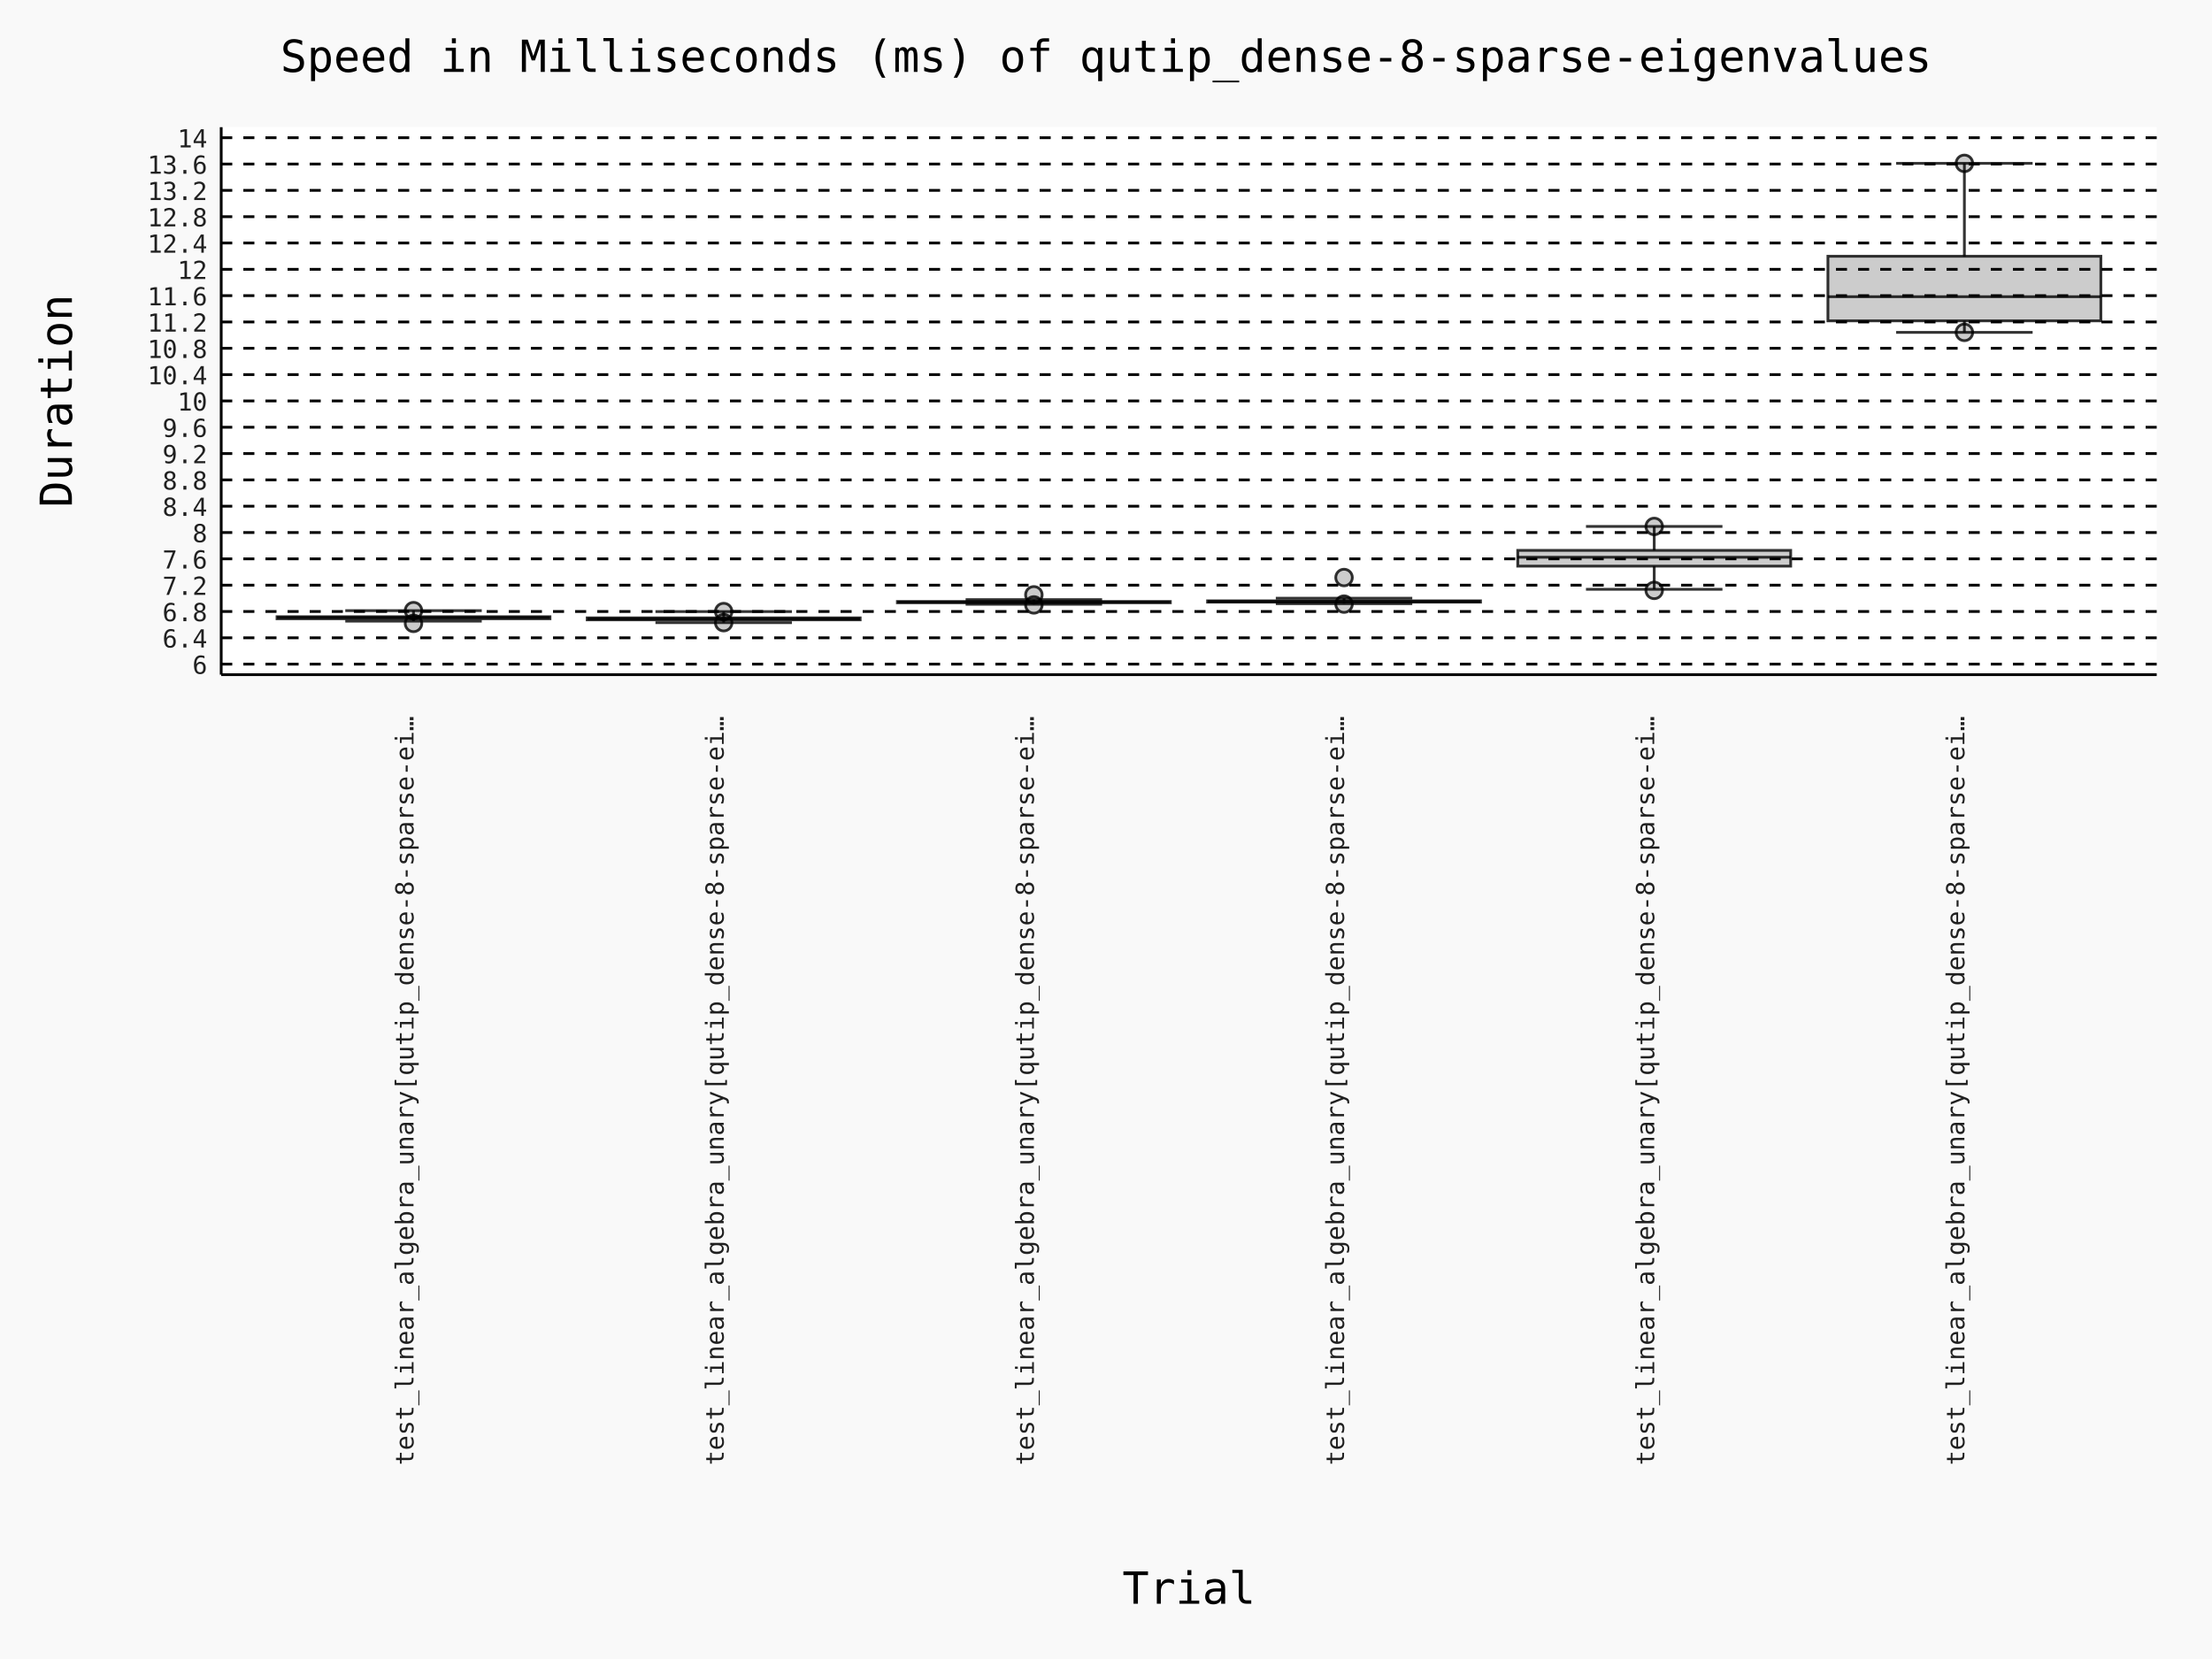
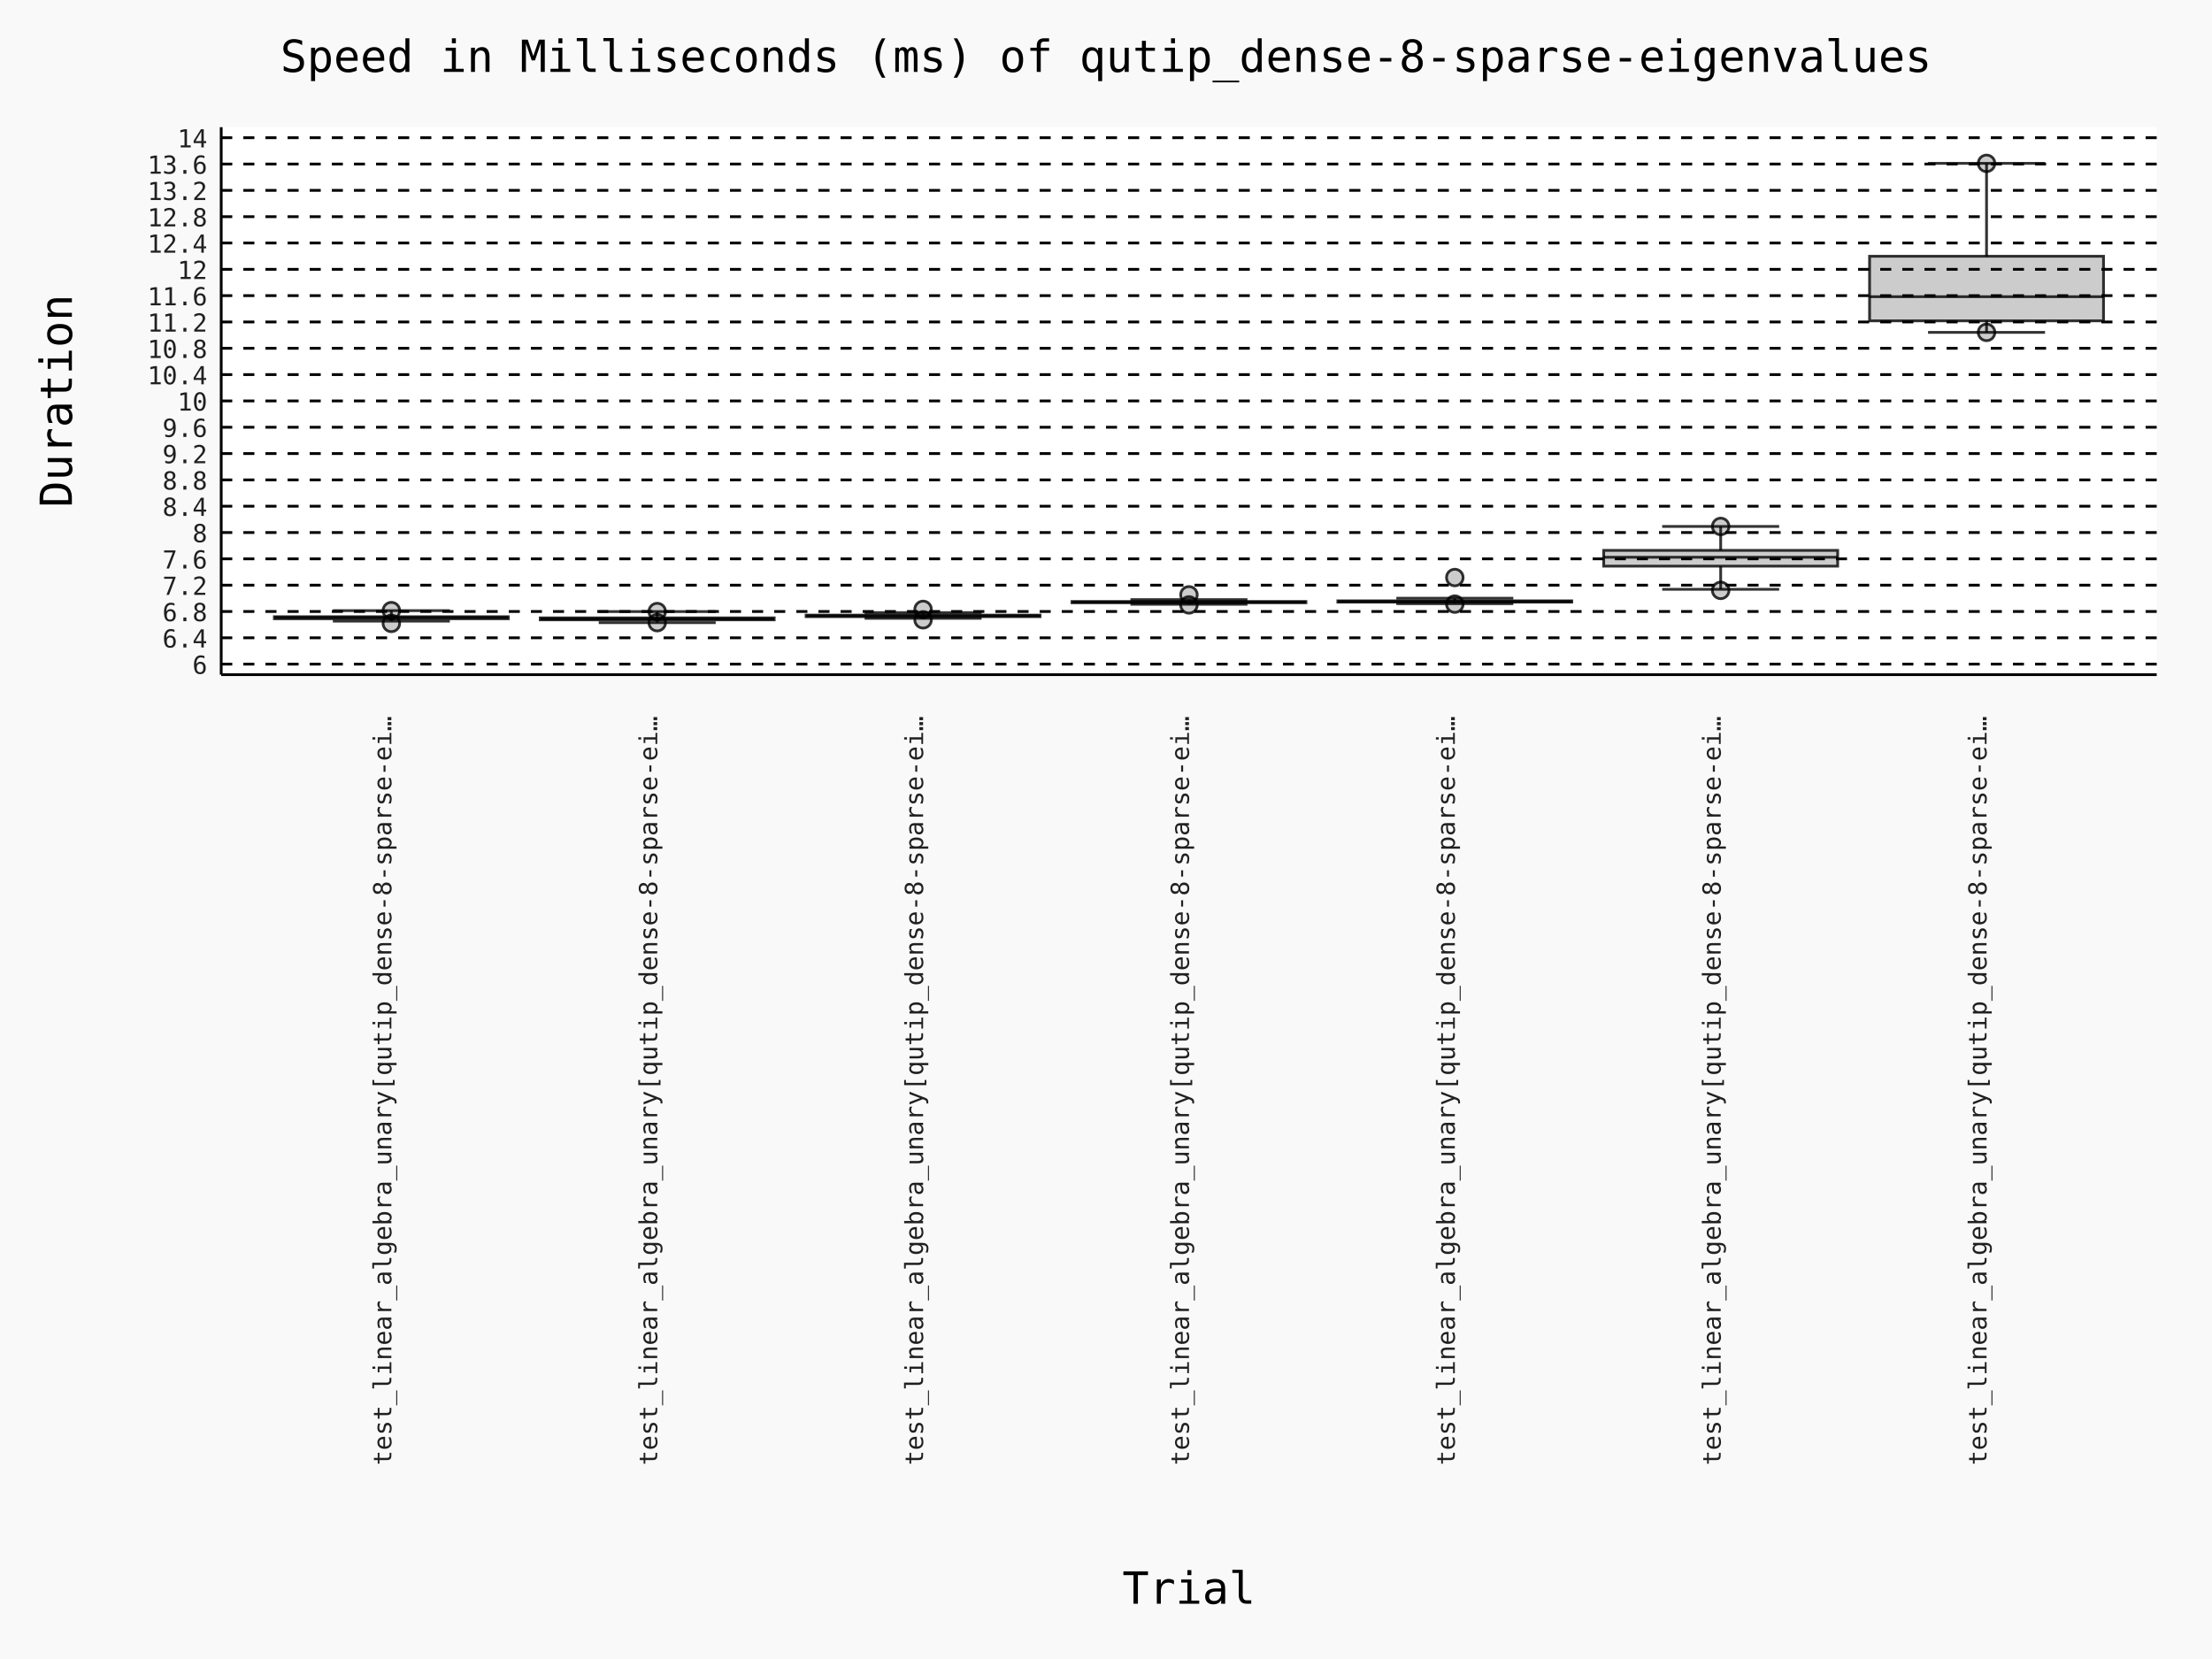
- <svg xmlns="http://www.w3.org/2000/svg" id="chart-2643897e-a7f4-4578-b4d9-d0e894a24a89" class="pygal-chart" viewBox="0 0 800 600">
+ <svg xmlns="http://www.w3.org/2000/svg" id="chart-8ea4848d-53a8-40c5-ae09-ffb411b01591" class="pygal-chart" viewBox="0 0 800 600">
  <defs>
-     <style type="text/css">#chart-2643897e-a7f4-4578-b4d9-d0e894a24a89{-webkit-user-select:none;-webkit-font-smoothing:antialiased;font-family:Consolas,"Deja Vu Sans Mono","Bitstream Vera Sans Mono","Courier New",monospace}#chart-2643897e-a7f4-4578-b4d9-d0e894a24a89 .title{font-family:Consolas,"Deja Vu Sans Mono","Bitstream Vera Sans Mono","Courier New",monospace;font-size:16px}#chart-2643897e-a7f4-4578-b4d9-d0e894a24a89 .legends .legend text{font-family:Consolas,"Deja Vu Sans Mono","Bitstream Vera Sans Mono","Courier New",monospace;font-size:14px}#chart-2643897e-a7f4-4578-b4d9-d0e894a24a89 .axis text{font-family:Consolas,"Deja Vu Sans Mono","Bitstream Vera Sans Mono","Courier New",monospace;font-size:10px}#chart-2643897e-a7f4-4578-b4d9-d0e894a24a89 .axis text.major{font-family:Consolas,"Deja Vu Sans Mono","Bitstream Vera Sans Mono","Courier New",monospace;font-size:10px}#chart-2643897e-a7f4-4578-b4d9-d0e894a24a89 .text-overlay text.value{font-family:Consolas,"Deja Vu Sans Mono","Bitstream Vera Sans Mono","Courier New",monospace;font-size:16px}#chart-2643897e-a7f4-4578-b4d9-d0e894a24a89 .text-overlay text.label{font-family:Consolas,"Deja Vu Sans Mono","Bitstream Vera Sans Mono","Courier New",monospace;font-size:10px}#chart-2643897e-a7f4-4578-b4d9-d0e894a24a89 .tooltip{font-family:Consolas,"Deja Vu Sans Mono","Bitstream Vera Sans Mono","Courier New",monospace;font-size:14px}#chart-2643897e-a7f4-4578-b4d9-d0e894a24a89 text.no_data{font-family:Consolas,"Deja Vu Sans Mono","Bitstream Vera Sans Mono","Courier New",monospace;font-size:64px}
- #chart-2643897e-a7f4-4578-b4d9-d0e894a24a89{background-color:rgba(249,249,249,1)}#chart-2643897e-a7f4-4578-b4d9-d0e894a24a89 path,#chart-2643897e-a7f4-4578-b4d9-d0e894a24a89 line,#chart-2643897e-a7f4-4578-b4d9-d0e894a24a89 rect,#chart-2643897e-a7f4-4578-b4d9-d0e894a24a89 circle{-webkit-transition:150ms;-moz-transition:150ms;transition:150ms}#chart-2643897e-a7f4-4578-b4d9-d0e894a24a89 .graph &gt; .background{fill:rgba(249,249,249,1)}#chart-2643897e-a7f4-4578-b4d9-d0e894a24a89 .plot &gt; .background{fill:rgba(255,255,255,1)}#chart-2643897e-a7f4-4578-b4d9-d0e894a24a89 .graph{fill:rgba(0,0,0,.87)}#chart-2643897e-a7f4-4578-b4d9-d0e894a24a89 text.no_data{fill:rgba(0,0,0,1)}#chart-2643897e-a7f4-4578-b4d9-d0e894a24a89 .title{fill:rgba(0,0,0,1)}#chart-2643897e-a7f4-4578-b4d9-d0e894a24a89 .legends .legend text{fill:rgba(0,0,0,.87)}#chart-2643897e-a7f4-4578-b4d9-d0e894a24a89 .legends .legend:hover text{fill:rgba(0,0,0,1)}#chart-2643897e-a7f4-4578-b4d9-d0e894a24a89 .axis .line{stroke:rgba(0,0,0,1)}#chart-2643897e-a7f4-4578-b4d9-d0e894a24a89 .axis .guide.line{stroke:rgba(0,0,0,.54)}#chart-2643897e-a7f4-4578-b4d9-d0e894a24a89 .axis .major.line{stroke:rgba(0,0,0,.87)}#chart-2643897e-a7f4-4578-b4d9-d0e894a24a89 .axis text.major{fill:rgba(0,0,0,1)}#chart-2643897e-a7f4-4578-b4d9-d0e894a24a89 .axis.y .guides:hover .guide.line,#chart-2643897e-a7f4-4578-b4d9-d0e894a24a89 .line-graph .axis.x .guides:hover .guide.line,#chart-2643897e-a7f4-4578-b4d9-d0e894a24a89 .stackedline-graph .axis.x .guides:hover .guide.line,#chart-2643897e-a7f4-4578-b4d9-d0e894a24a89 .xy-graph .axis.x .guides:hover .guide.line{stroke:rgba(0,0,0,1)}#chart-2643897e-a7f4-4578-b4d9-d0e894a24a89 .axis .guides:hover text{fill:rgba(0,0,0,1)}#chart-2643897e-a7f4-4578-b4d9-d0e894a24a89 .reactive{fill-opacity:.7;stroke-opacity:.8;stroke-width:1}#chart-2643897e-a7f4-4578-b4d9-d0e894a24a89 .ci{stroke:rgba(0,0,0,.87)}#chart-2643897e-a7f4-4578-b4d9-d0e894a24a89 .reactive.active,#chart-2643897e-a7f4-4578-b4d9-d0e894a24a89 .active .reactive{fill-opacity:.8;stroke-opacity:.9;stroke-width:4}#chart-2643897e-a7f4-4578-b4d9-d0e894a24a89 .ci .reactive.active{stroke-width:1.5}#chart-2643897e-a7f4-4578-b4d9-d0e894a24a89 .series text{fill:rgba(0,0,0,1)}#chart-2643897e-a7f4-4578-b4d9-d0e894a24a89 .tooltip rect{fill:rgba(255,255,255,1);stroke:rgba(0,0,0,1);-webkit-transition:opacity 150ms;-moz-transition:opacity 150ms;transition:opacity 150ms}#chart-2643897e-a7f4-4578-b4d9-d0e894a24a89 .tooltip .label{fill:rgba(0,0,0,.87)}#chart-2643897e-a7f4-4578-b4d9-d0e894a24a89 .tooltip .label{fill:rgba(0,0,0,.87)}#chart-2643897e-a7f4-4578-b4d9-d0e894a24a89 .tooltip .legend{font-size:.8em;fill:rgba(0,0,0,.54)}#chart-2643897e-a7f4-4578-b4d9-d0e894a24a89 .tooltip .x_label{font-size:.6em;fill:rgba(0,0,0,1)}#chart-2643897e-a7f4-4578-b4d9-d0e894a24a89 .tooltip .xlink{font-size:.5em;text-decoration:underline}#chart-2643897e-a7f4-4578-b4d9-d0e894a24a89 .tooltip .value{font-size:1.5em}#chart-2643897e-a7f4-4578-b4d9-d0e894a24a89 .bound{font-size:.5em}#chart-2643897e-a7f4-4578-b4d9-d0e894a24a89 .max-value{font-size:.75em;fill:rgba(0,0,0,.54)}#chart-2643897e-a7f4-4578-b4d9-d0e894a24a89 .map-element{fill:rgba(255,255,255,1);stroke:rgba(0,0,0,.54) !important}#chart-2643897e-a7f4-4578-b4d9-d0e894a24a89 .map-element .reactive{fill-opacity:inherit;stroke-opacity:inherit}#chart-2643897e-a7f4-4578-b4d9-d0e894a24a89 .color-0,#chart-2643897e-a7f4-4578-b4d9-d0e894a24a89 .color-0 a:visited{stroke:#000000;fill:#000000}#chart-2643897e-a7f4-4578-b4d9-d0e894a24a89 .color-1,#chart-2643897e-a7f4-4578-b4d9-d0e894a24a89 .color-1 a:visited{stroke:#000000;fill:#000000}#chart-2643897e-a7f4-4578-b4d9-d0e894a24a89 .color-2,#chart-2643897e-a7f4-4578-b4d9-d0e894a24a89 .color-2 a:visited{stroke:#000000;fill:#000000}#chart-2643897e-a7f4-4578-b4d9-d0e894a24a89 .color-3,#chart-2643897e-a7f4-4578-b4d9-d0e894a24a89 .color-3 a:visited{stroke:#000000;fill:#000000}#chart-2643897e-a7f4-4578-b4d9-d0e894a24a89 .color-4,#chart-2643897e-a7f4-4578-b4d9-d0e894a24a89 .color-4 a:visited{stroke:#000000;fill:#000000}#chart-2643897e-a7f4-4578-b4d9-d0e894a24a89 .color-5,#chart-2643897e-a7f4-4578-b4d9-d0e894a24a89 .color-5 a:visited{stroke:#000000;fill:#000000}#chart-2643897e-a7f4-4578-b4d9-d0e894a24a89 .text-overlay .color-0 text{fill:white}#chart-2643897e-a7f4-4578-b4d9-d0e894a24a89 .text-overlay .color-1 text{fill:white}#chart-2643897e-a7f4-4578-b4d9-d0e894a24a89 .text-overlay .color-2 text{fill:white}#chart-2643897e-a7f4-4578-b4d9-d0e894a24a89 .text-overlay .color-3 text{fill:white}#chart-2643897e-a7f4-4578-b4d9-d0e894a24a89 .text-overlay .color-4 text{fill:white}#chart-2643897e-a7f4-4578-b4d9-d0e894a24a89 .text-overlay .color-5 text{fill:white}
- #chart-2643897e-a7f4-4578-b4d9-d0e894a24a89 text.no_data{text-anchor:middle}#chart-2643897e-a7f4-4578-b4d9-d0e894a24a89 .guide.line{fill:none}#chart-2643897e-a7f4-4578-b4d9-d0e894a24a89 .centered{text-anchor:middle}#chart-2643897e-a7f4-4578-b4d9-d0e894a24a89 .title{text-anchor:middle}#chart-2643897e-a7f4-4578-b4d9-d0e894a24a89 .legends .legend text{fill-opacity:1}#chart-2643897e-a7f4-4578-b4d9-d0e894a24a89 .axis.x text{text-anchor:middle}#chart-2643897e-a7f4-4578-b4d9-d0e894a24a89 .axis.x:not(.web) text[transform]{text-anchor:start}#chart-2643897e-a7f4-4578-b4d9-d0e894a24a89 .axis.x:not(.web) text[transform].backwards{text-anchor:end}#chart-2643897e-a7f4-4578-b4d9-d0e894a24a89 .axis.y text{text-anchor:end}#chart-2643897e-a7f4-4578-b4d9-d0e894a24a89 .axis.y text[transform].backwards{text-anchor:start}#chart-2643897e-a7f4-4578-b4d9-d0e894a24a89 .axis.y2 text{text-anchor:start}#chart-2643897e-a7f4-4578-b4d9-d0e894a24a89 .axis.y2 text[transform].backwards{text-anchor:end}#chart-2643897e-a7f4-4578-b4d9-d0e894a24a89 .axis .guide.line{stroke-dasharray:4,4;stroke:black}#chart-2643897e-a7f4-4578-b4d9-d0e894a24a89 .axis .major.guide.line{stroke-dasharray:6,6;stroke:black}#chart-2643897e-a7f4-4578-b4d9-d0e894a24a89 .horizontal .axis.y .guide.line,#chart-2643897e-a7f4-4578-b4d9-d0e894a24a89 .horizontal .axis.y2 .guide.line,#chart-2643897e-a7f4-4578-b4d9-d0e894a24a89 .vertical .axis.x .guide.line{opacity:0}#chart-2643897e-a7f4-4578-b4d9-d0e894a24a89 .horizontal .axis.always_show .guide.line,#chart-2643897e-a7f4-4578-b4d9-d0e894a24a89 .vertical .axis.always_show .guide.line{opacity:1 !important}#chart-2643897e-a7f4-4578-b4d9-d0e894a24a89 .axis.y .guides:hover .guide.line,#chart-2643897e-a7f4-4578-b4d9-d0e894a24a89 .axis.y2 .guides:hover .guide.line,#chart-2643897e-a7f4-4578-b4d9-d0e894a24a89 .axis.x .guides:hover .guide.line{opacity:1}#chart-2643897e-a7f4-4578-b4d9-d0e894a24a89 .axis .guides:hover text{opacity:1}#chart-2643897e-a7f4-4578-b4d9-d0e894a24a89 .nofill{fill:none}#chart-2643897e-a7f4-4578-b4d9-d0e894a24a89 .subtle-fill{fill-opacity:.2}#chart-2643897e-a7f4-4578-b4d9-d0e894a24a89 .dot{stroke-width:1px;fill-opacity:1;stroke-opacity:1}#chart-2643897e-a7f4-4578-b4d9-d0e894a24a89 .dot.active{stroke-width:5px}#chart-2643897e-a7f4-4578-b4d9-d0e894a24a89 .dot.negative{fill:transparent}#chart-2643897e-a7f4-4578-b4d9-d0e894a24a89 text,#chart-2643897e-a7f4-4578-b4d9-d0e894a24a89 tspan{stroke:none !important}#chart-2643897e-a7f4-4578-b4d9-d0e894a24a89 .series text.active{opacity:1}#chart-2643897e-a7f4-4578-b4d9-d0e894a24a89 .tooltip rect{fill-opacity:.95;stroke-width:.5}#chart-2643897e-a7f4-4578-b4d9-d0e894a24a89 .tooltip text{fill-opacity:1}#chart-2643897e-a7f4-4578-b4d9-d0e894a24a89 .showable{visibility:hidden}#chart-2643897e-a7f4-4578-b4d9-d0e894a24a89 .showable.shown{visibility:visible}#chart-2643897e-a7f4-4578-b4d9-d0e894a24a89 .gauge-background{fill:rgba(229,229,229,1);stroke:none}#chart-2643897e-a7f4-4578-b4d9-d0e894a24a89 .bg-lines{stroke:rgba(249,249,249,1);stroke-width:2px}
+     <style type="text/css">#chart-8ea4848d-53a8-40c5-ae09-ffb411b01591{-webkit-user-select:none;-webkit-font-smoothing:antialiased;font-family:Consolas,"Deja Vu Sans Mono","Bitstream Vera Sans Mono","Courier New",monospace}#chart-8ea4848d-53a8-40c5-ae09-ffb411b01591 .title{font-family:Consolas,"Deja Vu Sans Mono","Bitstream Vera Sans Mono","Courier New",monospace;font-size:16px}#chart-8ea4848d-53a8-40c5-ae09-ffb411b01591 .legends .legend text{font-family:Consolas,"Deja Vu Sans Mono","Bitstream Vera Sans Mono","Courier New",monospace;font-size:14px}#chart-8ea4848d-53a8-40c5-ae09-ffb411b01591 .axis text{font-family:Consolas,"Deja Vu Sans Mono","Bitstream Vera Sans Mono","Courier New",monospace;font-size:10px}#chart-8ea4848d-53a8-40c5-ae09-ffb411b01591 .axis text.major{font-family:Consolas,"Deja Vu Sans Mono","Bitstream Vera Sans Mono","Courier New",monospace;font-size:10px}#chart-8ea4848d-53a8-40c5-ae09-ffb411b01591 .text-overlay text.value{font-family:Consolas,"Deja Vu Sans Mono","Bitstream Vera Sans Mono","Courier New",monospace;font-size:16px}#chart-8ea4848d-53a8-40c5-ae09-ffb411b01591 .text-overlay text.label{font-family:Consolas,"Deja Vu Sans Mono","Bitstream Vera Sans Mono","Courier New",monospace;font-size:10px}#chart-8ea4848d-53a8-40c5-ae09-ffb411b01591 .tooltip{font-family:Consolas,"Deja Vu Sans Mono","Bitstream Vera Sans Mono","Courier New",monospace;font-size:14px}#chart-8ea4848d-53a8-40c5-ae09-ffb411b01591 text.no_data{font-family:Consolas,"Deja Vu Sans Mono","Bitstream Vera Sans Mono","Courier New",monospace;font-size:64px}
+ #chart-8ea4848d-53a8-40c5-ae09-ffb411b01591{background-color:rgba(249,249,249,1)}#chart-8ea4848d-53a8-40c5-ae09-ffb411b01591 path,#chart-8ea4848d-53a8-40c5-ae09-ffb411b01591 line,#chart-8ea4848d-53a8-40c5-ae09-ffb411b01591 rect,#chart-8ea4848d-53a8-40c5-ae09-ffb411b01591 circle{-webkit-transition:150ms;-moz-transition:150ms;transition:150ms}#chart-8ea4848d-53a8-40c5-ae09-ffb411b01591 .graph &gt; .background{fill:rgba(249,249,249,1)}#chart-8ea4848d-53a8-40c5-ae09-ffb411b01591 .plot &gt; .background{fill:rgba(255,255,255,1)}#chart-8ea4848d-53a8-40c5-ae09-ffb411b01591 .graph{fill:rgba(0,0,0,.87)}#chart-8ea4848d-53a8-40c5-ae09-ffb411b01591 text.no_data{fill:rgba(0,0,0,1)}#chart-8ea4848d-53a8-40c5-ae09-ffb411b01591 .title{fill:rgba(0,0,0,1)}#chart-8ea4848d-53a8-40c5-ae09-ffb411b01591 .legends .legend text{fill:rgba(0,0,0,.87)}#chart-8ea4848d-53a8-40c5-ae09-ffb411b01591 .legends .legend:hover text{fill:rgba(0,0,0,1)}#chart-8ea4848d-53a8-40c5-ae09-ffb411b01591 .axis .line{stroke:rgba(0,0,0,1)}#chart-8ea4848d-53a8-40c5-ae09-ffb411b01591 .axis .guide.line{stroke:rgba(0,0,0,.54)}#chart-8ea4848d-53a8-40c5-ae09-ffb411b01591 .axis .major.line{stroke:rgba(0,0,0,.87)}#chart-8ea4848d-53a8-40c5-ae09-ffb411b01591 .axis text.major{fill:rgba(0,0,0,1)}#chart-8ea4848d-53a8-40c5-ae09-ffb411b01591 .axis.y .guides:hover .guide.line,#chart-8ea4848d-53a8-40c5-ae09-ffb411b01591 .line-graph .axis.x .guides:hover .guide.line,#chart-8ea4848d-53a8-40c5-ae09-ffb411b01591 .stackedline-graph .axis.x .guides:hover .guide.line,#chart-8ea4848d-53a8-40c5-ae09-ffb411b01591 .xy-graph .axis.x .guides:hover .guide.line{stroke:rgba(0,0,0,1)}#chart-8ea4848d-53a8-40c5-ae09-ffb411b01591 .axis .guides:hover text{fill:rgba(0,0,0,1)}#chart-8ea4848d-53a8-40c5-ae09-ffb411b01591 .reactive{fill-opacity:.7;stroke-opacity:.8;stroke-width:1}#chart-8ea4848d-53a8-40c5-ae09-ffb411b01591 .ci{stroke:rgba(0,0,0,.87)}#chart-8ea4848d-53a8-40c5-ae09-ffb411b01591 .reactive.active,#chart-8ea4848d-53a8-40c5-ae09-ffb411b01591 .active .reactive{fill-opacity:.8;stroke-opacity:.9;stroke-width:4}#chart-8ea4848d-53a8-40c5-ae09-ffb411b01591 .ci .reactive.active{stroke-width:1.5}#chart-8ea4848d-53a8-40c5-ae09-ffb411b01591 .series text{fill:rgba(0,0,0,1)}#chart-8ea4848d-53a8-40c5-ae09-ffb411b01591 .tooltip rect{fill:rgba(255,255,255,1);stroke:rgba(0,0,0,1);-webkit-transition:opacity 150ms;-moz-transition:opacity 150ms;transition:opacity 150ms}#chart-8ea4848d-53a8-40c5-ae09-ffb411b01591 .tooltip .label{fill:rgba(0,0,0,.87)}#chart-8ea4848d-53a8-40c5-ae09-ffb411b01591 .tooltip .label{fill:rgba(0,0,0,.87)}#chart-8ea4848d-53a8-40c5-ae09-ffb411b01591 .tooltip .legend{font-size:.8em;fill:rgba(0,0,0,.54)}#chart-8ea4848d-53a8-40c5-ae09-ffb411b01591 .tooltip .x_label{font-size:.6em;fill:rgba(0,0,0,1)}#chart-8ea4848d-53a8-40c5-ae09-ffb411b01591 .tooltip .xlink{font-size:.5em;text-decoration:underline}#chart-8ea4848d-53a8-40c5-ae09-ffb411b01591 .tooltip .value{font-size:1.5em}#chart-8ea4848d-53a8-40c5-ae09-ffb411b01591 .bound{font-size:.5em}#chart-8ea4848d-53a8-40c5-ae09-ffb411b01591 .max-value{font-size:.75em;fill:rgba(0,0,0,.54)}#chart-8ea4848d-53a8-40c5-ae09-ffb411b01591 .map-element{fill:rgba(255,255,255,1);stroke:rgba(0,0,0,.54) !important}#chart-8ea4848d-53a8-40c5-ae09-ffb411b01591 .map-element .reactive{fill-opacity:inherit;stroke-opacity:inherit}#chart-8ea4848d-53a8-40c5-ae09-ffb411b01591 .color-0,#chart-8ea4848d-53a8-40c5-ae09-ffb411b01591 .color-0 a:visited{stroke:#000000;fill:#000000}#chart-8ea4848d-53a8-40c5-ae09-ffb411b01591 .color-1,#chart-8ea4848d-53a8-40c5-ae09-ffb411b01591 .color-1 a:visited{stroke:#000000;fill:#000000}#chart-8ea4848d-53a8-40c5-ae09-ffb411b01591 .color-2,#chart-8ea4848d-53a8-40c5-ae09-ffb411b01591 .color-2 a:visited{stroke:#000000;fill:#000000}#chart-8ea4848d-53a8-40c5-ae09-ffb411b01591 .color-3,#chart-8ea4848d-53a8-40c5-ae09-ffb411b01591 .color-3 a:visited{stroke:#000000;fill:#000000}#chart-8ea4848d-53a8-40c5-ae09-ffb411b01591 .color-4,#chart-8ea4848d-53a8-40c5-ae09-ffb411b01591 .color-4 a:visited{stroke:#000000;fill:#000000}#chart-8ea4848d-53a8-40c5-ae09-ffb411b01591 .color-5,#chart-8ea4848d-53a8-40c5-ae09-ffb411b01591 .color-5 a:visited{stroke:#000000;fill:#000000}#chart-8ea4848d-53a8-40c5-ae09-ffb411b01591 .color-6,#chart-8ea4848d-53a8-40c5-ae09-ffb411b01591 .color-6 a:visited{stroke:#000000;fill:#000000}#chart-8ea4848d-53a8-40c5-ae09-ffb411b01591 .text-overlay .color-0 text{fill:white}#chart-8ea4848d-53a8-40c5-ae09-ffb411b01591 .text-overlay .color-1 text{fill:white}#chart-8ea4848d-53a8-40c5-ae09-ffb411b01591 .text-overlay .color-2 text{fill:white}#chart-8ea4848d-53a8-40c5-ae09-ffb411b01591 .text-overlay .color-3 text{fill:white}#chart-8ea4848d-53a8-40c5-ae09-ffb411b01591 .text-overlay .color-4 text{fill:white}#chart-8ea4848d-53a8-40c5-ae09-ffb411b01591 .text-overlay .color-5 text{fill:white}#chart-8ea4848d-53a8-40c5-ae09-ffb411b01591 .text-overlay .color-6 text{fill:white}
+ #chart-8ea4848d-53a8-40c5-ae09-ffb411b01591 text.no_data{text-anchor:middle}#chart-8ea4848d-53a8-40c5-ae09-ffb411b01591 .guide.line{fill:none}#chart-8ea4848d-53a8-40c5-ae09-ffb411b01591 .centered{text-anchor:middle}#chart-8ea4848d-53a8-40c5-ae09-ffb411b01591 .title{text-anchor:middle}#chart-8ea4848d-53a8-40c5-ae09-ffb411b01591 .legends .legend text{fill-opacity:1}#chart-8ea4848d-53a8-40c5-ae09-ffb411b01591 .axis.x text{text-anchor:middle}#chart-8ea4848d-53a8-40c5-ae09-ffb411b01591 .axis.x:not(.web) text[transform]{text-anchor:start}#chart-8ea4848d-53a8-40c5-ae09-ffb411b01591 .axis.x:not(.web) text[transform].backwards{text-anchor:end}#chart-8ea4848d-53a8-40c5-ae09-ffb411b01591 .axis.y text{text-anchor:end}#chart-8ea4848d-53a8-40c5-ae09-ffb411b01591 .axis.y text[transform].backwards{text-anchor:start}#chart-8ea4848d-53a8-40c5-ae09-ffb411b01591 .axis.y2 text{text-anchor:start}#chart-8ea4848d-53a8-40c5-ae09-ffb411b01591 .axis.y2 text[transform].backwards{text-anchor:end}#chart-8ea4848d-53a8-40c5-ae09-ffb411b01591 .axis .guide.line{stroke-dasharray:4,4;stroke:black}#chart-8ea4848d-53a8-40c5-ae09-ffb411b01591 .axis .major.guide.line{stroke-dasharray:6,6;stroke:black}#chart-8ea4848d-53a8-40c5-ae09-ffb411b01591 .horizontal .axis.y .guide.line,#chart-8ea4848d-53a8-40c5-ae09-ffb411b01591 .horizontal .axis.y2 .guide.line,#chart-8ea4848d-53a8-40c5-ae09-ffb411b01591 .vertical .axis.x .guide.line{opacity:0}#chart-8ea4848d-53a8-40c5-ae09-ffb411b01591 .horizontal .axis.always_show .guide.line,#chart-8ea4848d-53a8-40c5-ae09-ffb411b01591 .vertical .axis.always_show .guide.line{opacity:1 !important}#chart-8ea4848d-53a8-40c5-ae09-ffb411b01591 .axis.y .guides:hover .guide.line,#chart-8ea4848d-53a8-40c5-ae09-ffb411b01591 .axis.y2 .guides:hover .guide.line,#chart-8ea4848d-53a8-40c5-ae09-ffb411b01591 .axis.x .guides:hover .guide.line{opacity:1}#chart-8ea4848d-53a8-40c5-ae09-ffb411b01591 .axis .guides:hover text{opacity:1}#chart-8ea4848d-53a8-40c5-ae09-ffb411b01591 .nofill{fill:none}#chart-8ea4848d-53a8-40c5-ae09-ffb411b01591 .subtle-fill{fill-opacity:.2}#chart-8ea4848d-53a8-40c5-ae09-ffb411b01591 .dot{stroke-width:1px;fill-opacity:1;stroke-opacity:1}#chart-8ea4848d-53a8-40c5-ae09-ffb411b01591 .dot.active{stroke-width:5px}#chart-8ea4848d-53a8-40c5-ae09-ffb411b01591 .dot.negative{fill:transparent}#chart-8ea4848d-53a8-40c5-ae09-ffb411b01591 text,#chart-8ea4848d-53a8-40c5-ae09-ffb411b01591 tspan{stroke:none !important}#chart-8ea4848d-53a8-40c5-ae09-ffb411b01591 .series text.active{opacity:1}#chart-8ea4848d-53a8-40c5-ae09-ffb411b01591 .tooltip rect{fill-opacity:.95;stroke-width:.5}#chart-8ea4848d-53a8-40c5-ae09-ffb411b01591 .tooltip text{fill-opacity:1}#chart-8ea4848d-53a8-40c5-ae09-ffb411b01591 .showable{visibility:hidden}#chart-8ea4848d-53a8-40c5-ae09-ffb411b01591 .showable.shown{visibility:visible}#chart-8ea4848d-53a8-40c5-ae09-ffb411b01591 .gauge-background{fill:rgba(229,229,229,1);stroke:none}#chart-8ea4848d-53a8-40c5-ae09-ffb411b01591 .bg-lines{stroke:rgba(249,249,249,1);stroke-width:2px}
.tooltip .value{font-size:1em !important}.axis text{font-size:9px !important}</style>
  </defs>
  <g class="graph custombox-graph vertical">
    <rect x="0" y="0" width="800" height="600" class="background" />
    <g transform="translate(80, 46)" class="plot">
      <rect x="0" y="0" width="700.0" height="198.0" class="background" />
      <g class="axis y always_show">
        <path d="M0 198 h700" class="line" />
        <g class="guides">
          <path d="M0 194.192 h700" class="guide line" />
          <text x="-5" y="197.692" class="">6</text>
        </g>
        <g class="guides">
          <path d="M0 184.673 h700" class="guide line" />
          <text x="-5" y="188.173" class="">6.4</text>
        </g>
        <g class="guides">
          <path d="M0 175.154 h700" class="guide line" />
          <text x="-5" y="178.654" class="">6.8</text>
        </g>
        <g class="guides">
          <path d="M0 165.635 h700" class="guide line" />
          <text x="-5" y="169.135" class="">7.2</text>
        </g>
        <g class="guides">
          <path d="M0 156.115 h700" class="guide line" />
          <text x="-5" y="159.615" class="">7.6</text>
        </g>
        <g class="guides">
          <path d="M0 146.596 h700" class="guide line" />
          <text x="-5" y="150.096" class="">8</text>
        </g>
        <g class="guides">
          <path d="M0 137.077 h700" class="guide line" />
          <text x="-5" y="140.577" class="">8.4</text>
        </g>
        <g class="guides">
          <path d="M0 127.558 h700" class="guide line" />
          <text x="-5" y="131.058" class="">8.8</text>
        </g>
        <g class="guides">
          <path d="M0 118.038 h700" class="guide line" />
          <text x="-5" y="121.538" class="">9.2</text>
        </g>
        <g class="guides">
          <path d="M0 108.519 h700" class="guide line" />
          <text x="-5" y="112.019" class="">9.6</text>
        </g>
        <g class="guides">
          <path d="M0 99 h700" class="guide line" />
          <text x="-5" y="102.5" class="">10</text>
        </g>
        <g class="guides">
          <path d="M0 89.481 h700" class="guide line" />
          <text x="-5" y="92.981" class="">10.4</text>
        </g>
        <g class="guides">
          <path d="M0 79.962 h700" class="guide line" />
          <text x="-5" y="83.462" class="">10.8</text>
        </g>
        <g class="guides">
          <path d="M0 70.442 h700" class="guide line" />
          <text x="-5" y="73.942" class="">11.2</text>
        </g>
        <g class="guides">
          <path d="M0 60.923 h700" class="guide line" />
          <text x="-5" y="64.423" class="">11.6</text>
        </g>
        <g class="guides">
          <path d="M0 51.404 h700" class="guide line" />
          <text x="-5" y="54.904" class="">12</text>
        </g>
        <g class="guides">
          <path d="M0 41.885 h700" class="guide line" />
          <text x="-5" y="45.385" class="">12.4</text>
        </g>
        <g class="guides">
          <path d="M0 32.365 h700" class="guide line" />
          <text x="-5" y="35.865" class="">12.8</text>
        </g>
        <g class="guides">
          <path d="M0 22.846 h700" class="guide line" />
          <text x="-5" y="26.346" class="">13.2</text>
        </g>
        <g class="guides">
          <path d="M0 13.327 h700" class="guide line" />
          <text x="-5" y="16.827" class="">13.6</text>
        </g>
        <g class="guides">
          <path d="M0 3.808 h700" class="guide line" />
          <text x="-5" y="7.308" class="">14</text>
        </g>
      </g>
      <g class="axis x">
        <path d="M0 0 v198" class="line" />
        <g class="guides">
-           <path d="M69.551 0 v198" class="guide line" />
-           <text x="69.551" y="213.0" class="backwards" transform="rotate(270 69.55128 213)">test_linear_algebra_unary[qutip_dense-8-sparse-ei…</text>
-         </g>
-         <g class="guides">
-           <path d="M181.731 0 v198" class="guide line" />
-           <text x="181.731" y="213.0" class="backwards" transform="rotate(270 181.7308 213)">test_linear_algebra_unary[qutip_dense-8-sparse-ei…</text>
-         </g>
-         <g class="guides">
-           <path d="M293.91 0 v198" class="guide line" />
-           <text x="293.91" y="213.0" class="backwards" transform="rotate(270 293.9103 213)">test_linear_algebra_unary[qutip_dense-8-sparse-ei…</text>
-         </g>
-         <g class="guides">
-           <path d="M406.09 0 v198" class="guide line" />
-           <text x="406.09" y="213.0" class="backwards" transform="rotate(270 406.0897 213)">test_linear_algebra_unary[qutip_dense-8-sparse-ei…</text>
-         </g>
-         <g class="guides">
-           <path d="M518.269 0 v198" class="guide line" />
-           <text x="518.269" y="213.0" class="backwards" transform="rotate(270 518.2692 213)">test_linear_algebra_unary[qutip_dense-8-sparse-ei…</text>
-         </g>
-         <g class="guides">
-           <path d="M630.449 0 v198" class="guide line" />
-           <text x="630.449" y="213.0" class="backwards" transform="rotate(270 630.4487 213)">test_linear_algebra_unary[qutip_dense-8-sparse-ei…</text>
+           <path d="M61.538 0 v198" class="guide line" />
+           <text x="61.538" y="213.0" class="backwards" transform="rotate(270 61.53846 213)">test_linear_algebra_unary[qutip_dense-8-sparse-ei…</text>
+         </g>
+         <g class="guides">
+           <path d="M157.692 0 v198" class="guide line" />
+           <text x="157.692" y="213.0" class="backwards" transform="rotate(270 157.6923 213)">test_linear_algebra_unary[qutip_dense-8-sparse-ei…</text>
+         </g>
+         <g class="guides">
+           <path d="M253.846 0 v198" class="guide line" />
+           <text x="253.846" y="213.0" class="backwards" transform="rotate(270 253.8462 213)">test_linear_algebra_unary[qutip_dense-8-sparse-ei…</text>
+         </g>
+         <g class="guides">
+           <path d="M350 0 v198" class="guide line" />
+           <text x="350.0" y="213.0" class="backwards" transform="rotate(270 350 213)">test_linear_algebra_unary[qutip_dense-8-sparse-ei…</text>
+         </g>
+         <g class="guides">
+           <path d="M446.154 0 v198" class="guide line" />
+           <text x="446.154" y="213.0" class="backwards" transform="rotate(270 446.1538 213)">test_linear_algebra_unary[qutip_dense-8-sparse-ei…</text>
+         </g>
+         <g class="guides">
+           <path d="M542.308 0 v198" class="guide line" />
+           <text x="542.308" y="213.0" class="backwards" transform="rotate(270 542.3077 213)">test_linear_algebra_unary[qutip_dense-8-sparse-ei…</text>
+         </g>
+         <g class="guides">
+           <path d="M638.462 0 v198" class="guide line" />
+           <text x="638.462" y="213.0" class="backwards" transform="rotate(270 638.4615 213)">test_linear_algebra_unary[qutip_dense-8-sparse-ei…</text>
        </g>
      </g>
      <g class="series serie-0 color-0">
        <g class="boxes">
          <g class="box">
-             <path stroke-width="3" d="M44.872 178.644 L94.231 178.644" class="reactive tooltip-trigger" />
-             <path stroke-width="3" d="M20.192 177.336 L118.91 177.336" class="reactive tooltip-trigger" />
-             <path stroke-width="3" d="M44.872 174.848 L94.231 174.848" class="reactive tooltip-trigger" />
-             <path stroke-width="2" d="M69.551 178.644 L69.551 177.777" class="reactive tooltip-trigger" />
-             <path stroke-width="2" d="M69.551 174.848 L69.551 177.049" class="reactive tooltip-trigger" />
-             <rect x="20.192" y="177.049" height="0.728" width="98.718" class="subtle-fill reactive tooltip-trigger" />
-             <circle cx="69.551" cy="179.455" r="3" class="subtle-fill reactive tooltip-trigger" />
-             <circle cx="69.551" cy="174.848" r="3" class="subtle-fill reactive tooltip-trigger" />
+             <path stroke-width="3" d="M40.385 178.644 L82.692 178.644" class="reactive tooltip-trigger" />
+             <path stroke-width="3" d="M19.231 177.336 L103.846 177.336" class="reactive tooltip-trigger" />
+             <path stroke-width="3" d="M40.385 174.848 L82.692 174.848" class="reactive tooltip-trigger" />
+             <path stroke-width="2" d="M61.538 178.644 L61.538 177.777" class="reactive tooltip-trigger" />
+             <path stroke-width="2" d="M61.538 174.848 L61.538 177.049" class="reactive tooltip-trigger" />
+             <rect x="19.231" y="177.049" height="0.728" width="84.615" class="subtle-fill reactive tooltip-trigger" />
+             <circle cx="61.538" cy="179.455" r="3" class="subtle-fill reactive tooltip-trigger" />
+             <circle cx="61.538" cy="174.848" r="3" class="subtle-fill reactive tooltip-trigger" />
          </g>
        </g>
      </g>
      <g class="series serie-1 color-1">
        <g class="boxes">
          <g class="box">
-             <path stroke-width="3" d="M157.051 179.19 L206.41 179.19" class="reactive tooltip-trigger" />
-             <path stroke-width="3" d="M132.372 177.81 L231.09 177.81" class="reactive tooltip-trigger" />
-             <path stroke-width="3" d="M157.051 175.182 L206.41 175.182" class="reactive tooltip-trigger" />
-             <path stroke-width="2" d="M181.731 179.19 L181.731 178.176" class="reactive tooltip-trigger" />
-             <path stroke-width="2" d="M181.731 175.182 L181.731 177.46" class="reactive tooltip-trigger" />
-             <rect x="132.372" y="177.46" height="0.716" width="98.718" class="subtle-fill reactive tooltip-trigger" />
-             <circle cx="181.731" cy="179.19" r="3" class="subtle-fill reactive tooltip-trigger" />
-             <circle cx="181.731" cy="175.182" r="3" class="subtle-fill reactive tooltip-trigger" />
+             <path stroke-width="3" d="M136.538 179.19 L178.846 179.19" class="reactive tooltip-trigger" />
+             <path stroke-width="3" d="M115.385 177.81 L200 177.81" class="reactive tooltip-trigger" />
+             <path stroke-width="3" d="M136.538 175.182 L178.846 175.182" class="reactive tooltip-trigger" />
+             <path stroke-width="2" d="M157.692 179.19 L157.692 178.176" class="reactive tooltip-trigger" />
+             <path stroke-width="2" d="M157.692 175.182 L157.692 177.46" class="reactive tooltip-trigger" />
+             <rect x="115.385" y="177.46" height="0.716" width="84.615" class="subtle-fill reactive tooltip-trigger" />
+             <circle cx="157.692" cy="179.19" r="3" class="subtle-fill reactive tooltip-trigger" />
+             <circle cx="157.692" cy="175.182" r="3" class="subtle-fill reactive tooltip-trigger" />
          </g>
        </g>
      </g>
      <g class="series serie-2 color-2">
        <g class="boxes">
          <g class="box">
-             <path stroke-width="3" d="M269.231 172.547 L318.59 172.547" class="reactive tooltip-trigger" />
-             <path stroke-width="3" d="M244.551 171.758 L343.269 171.758" class="reactive tooltip-trigger" />
-             <path stroke-width="3" d="M269.231 170.86 L318.59 170.86" class="reactive tooltip-trigger" />
-             <path stroke-width="2" d="M293.91 172.547 L293.91 171.989" class="reactive tooltip-trigger" />
-             <path stroke-width="2" d="M293.91 170.86 L293.91 171.546" class="reactive tooltip-trigger" />
-             <rect x="244.551" y="171.546" height="0.443" width="98.718" class="subtle-fill reactive tooltip-trigger" />
-             <circle cx="293.91" cy="172.775" r="3" class="subtle-fill reactive tooltip-trigger" />
-             <circle cx="293.91" cy="169.137" r="3" class="subtle-fill reactive tooltip-trigger" />
+             <path stroke-width="3" d="M232.692 177.624 L275 177.624" class="reactive tooltip-trigger" />
+             <path stroke-width="3" d="M211.538 176.739 L296.154 176.739" class="reactive tooltip-trigger" />
+             <path stroke-width="3" d="M232.692 175.563 L275 175.563" class="reactive tooltip-trigger" />
+             <path stroke-width="2" d="M253.846 177.624 L253.846 177.014" class="reactive tooltip-trigger" />
+             <path stroke-width="2" d="M253.846 175.563 L253.846 176.467" class="reactive tooltip-trigger" />
+             <rect x="211.538" y="176.467" height="0.547" width="84.615" class="subtle-fill reactive tooltip-trigger" />
+             <circle cx="253.846" cy="178.159" r="3" class="subtle-fill reactive tooltip-trigger" />
+             <circle cx="253.846" cy="174.397" r="3" class="subtle-fill reactive tooltip-trigger" />
          </g>
        </g>
      </g>
      <g class="series serie-3 color-3">
        <g class="boxes">
          <g class="box">
-             <path stroke-width="3" d="M381.41 172.333 L430.769 172.333" class="reactive tooltip-trigger" />
-             <path stroke-width="3" d="M356.731 171.531 L455.449 171.531" class="reactive tooltip-trigger" />
-             <path stroke-width="3" d="M381.41 170.355 L430.769 170.355" class="reactive tooltip-trigger" />
-             <path stroke-width="2" d="M406.09 172.333 L406.09 171.764" class="reactive tooltip-trigger" />
-             <path stroke-width="2" d="M406.09 170.355 L406.09 171.307" class="reactive tooltip-trigger" />
-             <rect x="356.731" y="171.307" height="0.458" width="98.718" class="subtle-fill reactive tooltip-trigger" />
-             <circle cx="406.09" cy="172.483" r="3" class="subtle-fill reactive tooltip-trigger" />
-             <circle cx="406.09" cy="162.87" r="3" class="subtle-fill reactive tooltip-trigger" />
+             <path stroke-width="3" d="M328.846 172.547 L371.154 172.547" class="reactive tooltip-trigger" />
+             <path stroke-width="3" d="M307.692 171.758 L392.308 171.758" class="reactive tooltip-trigger" />
+             <path stroke-width="3" d="M328.846 170.86 L371.154 170.86" class="reactive tooltip-trigger" />
+             <path stroke-width="2" d="M350 172.547 L350 171.989" class="reactive tooltip-trigger" />
+             <path stroke-width="2" d="M350 170.86 L350 171.546" class="reactive tooltip-trigger" />
+             <rect x="307.692" y="171.546" height="0.443" width="84.615" class="subtle-fill reactive tooltip-trigger" />
+             <circle cx="350.0" cy="172.775" r="3" class="subtle-fill reactive tooltip-trigger" />
+             <circle cx="350.0" cy="169.137" r="3" class="subtle-fill reactive tooltip-trigger" />
          </g>
        </g>
      </g>
      <g class="series serie-4 color-4">
        <g class="boxes">
          <g class="box">
-             <path stroke-width="3" d="M493.59 167.13 L542.949 167.13" class="reactive tooltip-trigger" />
-             <path stroke-width="3" d="M468.91 155.533 L567.628 155.533" class="reactive tooltip-trigger" />
-             <path stroke-width="3" d="M493.59 144.394 L542.949 144.394" class="reactive tooltip-trigger" />
-             <path stroke-width="2" d="M518.269 167.13 L518.269 158.757" class="reactive tooltip-trigger" />
-             <path stroke-width="2" d="M518.269 144.394 L518.269 153.05" class="reactive tooltip-trigger" />
-             <rect x="468.91" y="153.05" height="5.707" width="98.718" class="subtle-fill reactive tooltip-trigger" />
-             <circle cx="518.269" cy="167.523" r="3" class="subtle-fill reactive tooltip-trigger" />
-             <circle cx="518.269" cy="144.394" r="3" class="subtle-fill reactive tooltip-trigger" />
+             <path stroke-width="3" d="M425 172.333 L467.308 172.333" class="reactive tooltip-trigger" />
+             <path stroke-width="3" d="M403.846 171.531 L488.462 171.531" class="reactive tooltip-trigger" />
+             <path stroke-width="3" d="M425 170.355 L467.308 170.355" class="reactive tooltip-trigger" />
+             <path stroke-width="2" d="M446.154 172.333 L446.154 171.764" class="reactive tooltip-trigger" />
+             <path stroke-width="2" d="M446.154 170.355 L446.154 171.307" class="reactive tooltip-trigger" />
+             <rect x="403.846" y="171.307" height="0.458" width="84.615" class="subtle-fill reactive tooltip-trigger" />
+             <circle cx="446.154" cy="172.483" r="3" class="subtle-fill reactive tooltip-trigger" />
+             <circle cx="446.154" cy="162.87" r="3" class="subtle-fill reactive tooltip-trigger" />
          </g>
        </g>
      </g>
      <g class="series serie-5 color-5">
        <g class="boxes">
          <g class="box">
-             <path stroke-width="3" d="M605.769 74.207 L655.128 74.207" class="reactive tooltip-trigger" />
-             <path stroke-width="3" d="M581.09 61.306 L679.808 61.306" class="reactive tooltip-trigger" />
-             <path stroke-width="3" d="M605.769 13.077 L655.128 13.077" class="reactive tooltip-trigger" />
-             <path stroke-width="2" d="M630.449 74.207 L630.449 70.043" class="reactive tooltip-trigger" />
-             <path stroke-width="2" d="M630.449 13.077 L630.449 46.679" class="reactive tooltip-trigger" />
-             <rect x="581.09" y="46.679" height="23.364" width="98.718" class="subtle-fill reactive tooltip-trigger" />
-             <circle cx="630.449" cy="74.207" r="3" class="subtle-fill reactive tooltip-trigger" />
-             <circle cx="630.449" cy="13.077" r="3" class="subtle-fill reactive tooltip-trigger" />
+             <path stroke-width="3" d="M521.154 167.13 L563.462 167.13" class="reactive tooltip-trigger" />
+             <path stroke-width="3" d="M500 155.533 L584.615 155.533" class="reactive tooltip-trigger" />
+             <path stroke-width="3" d="M521.154 144.394 L563.462 144.394" class="reactive tooltip-trigger" />
+             <path stroke-width="2" d="M542.308 167.13 L542.308 158.757" class="reactive tooltip-trigger" />
+             <path stroke-width="2" d="M542.308 144.394 L542.308 153.05" class="reactive tooltip-trigger" />
+             <rect x="500" y="153.05" height="5.707" width="84.615" class="subtle-fill reactive tooltip-trigger" />
+             <circle cx="542.308" cy="167.523" r="3" class="subtle-fill reactive tooltip-trigger" />
+             <circle cx="542.308" cy="144.394" r="3" class="subtle-fill reactive tooltip-trigger" />
+           </g>
+         </g>
+       </g>
+       <g class="series serie-6 color-6">
+         <g class="boxes">
+           <g class="box">
+             <path stroke-width="3" d="M617.308 74.207 L659.615 74.207" class="reactive tooltip-trigger" />
+             <path stroke-width="3" d="M596.154 61.306 L680.769 61.306" class="reactive tooltip-trigger" />
+             <path stroke-width="3" d="M617.308 13.077 L659.615 13.077" class="reactive tooltip-trigger" />
+             <path stroke-width="2" d="M638.462 74.207 L638.462 70.043" class="reactive tooltip-trigger" />
+             <path stroke-width="2" d="M638.462 13.077 L638.462 46.679" class="reactive tooltip-trigger" />
+             <rect x="596.154" y="46.679" height="23.364" width="84.615" class="subtle-fill reactive tooltip-trigger" />
+             <circle cx="638.462" cy="74.207" r="3" class="subtle-fill reactive tooltip-trigger" />
+             <circle cx="638.462" cy="13.077" r="3" class="subtle-fill reactive tooltip-trigger" />
          </g>
        </g>
      </g>
    </g>
    <g class="titles">
      <text x="400.0" y="26" class="title plot_title">Speed in Milliseconds (ms) of qutip_dense-8-sparse-eigenvalues</text>
      <text x="430.0" y="580.0" class="title">Trial</text>
      <text x="0" y="171.0" class="title" transform="rotate(-90 0 145)">Duration</text>
    </g>
    <g transform="translate(80, 46)" class="plot overlay">
      <g class="series serie-0 color-0" />
      <g class="series serie-1 color-1" />
      <g class="series serie-2 color-2" />
      <g class="series serie-3 color-3" />
      <g class="series serie-4 color-4" />
      <g class="series serie-5 color-5" />
+       <g class="series serie-6 color-6" />
    </g>
    <g transform="translate(80, 46)" class="plot text-overlay">
      <g class="series serie-0 color-0" />
      <g class="series serie-1 color-1" />
      <g class="series serie-2 color-2" />
      <g class="series serie-3 color-3" />
      <g class="series serie-4 color-4" />
      <g class="series serie-5 color-5" />
+       <g class="series serie-6 color-6" />
    </g>
    <g transform="translate(80, 46)" class="plot tooltip-overlay">
      <g transform="translate(0 0)" style="opacity: 0" class="tooltip">
        <rect rx="0" ry="0" width="0" height="0" class="tooltip-box" />
        <g class="text" />
      </g>
    </g>
  </g>
</svg>
